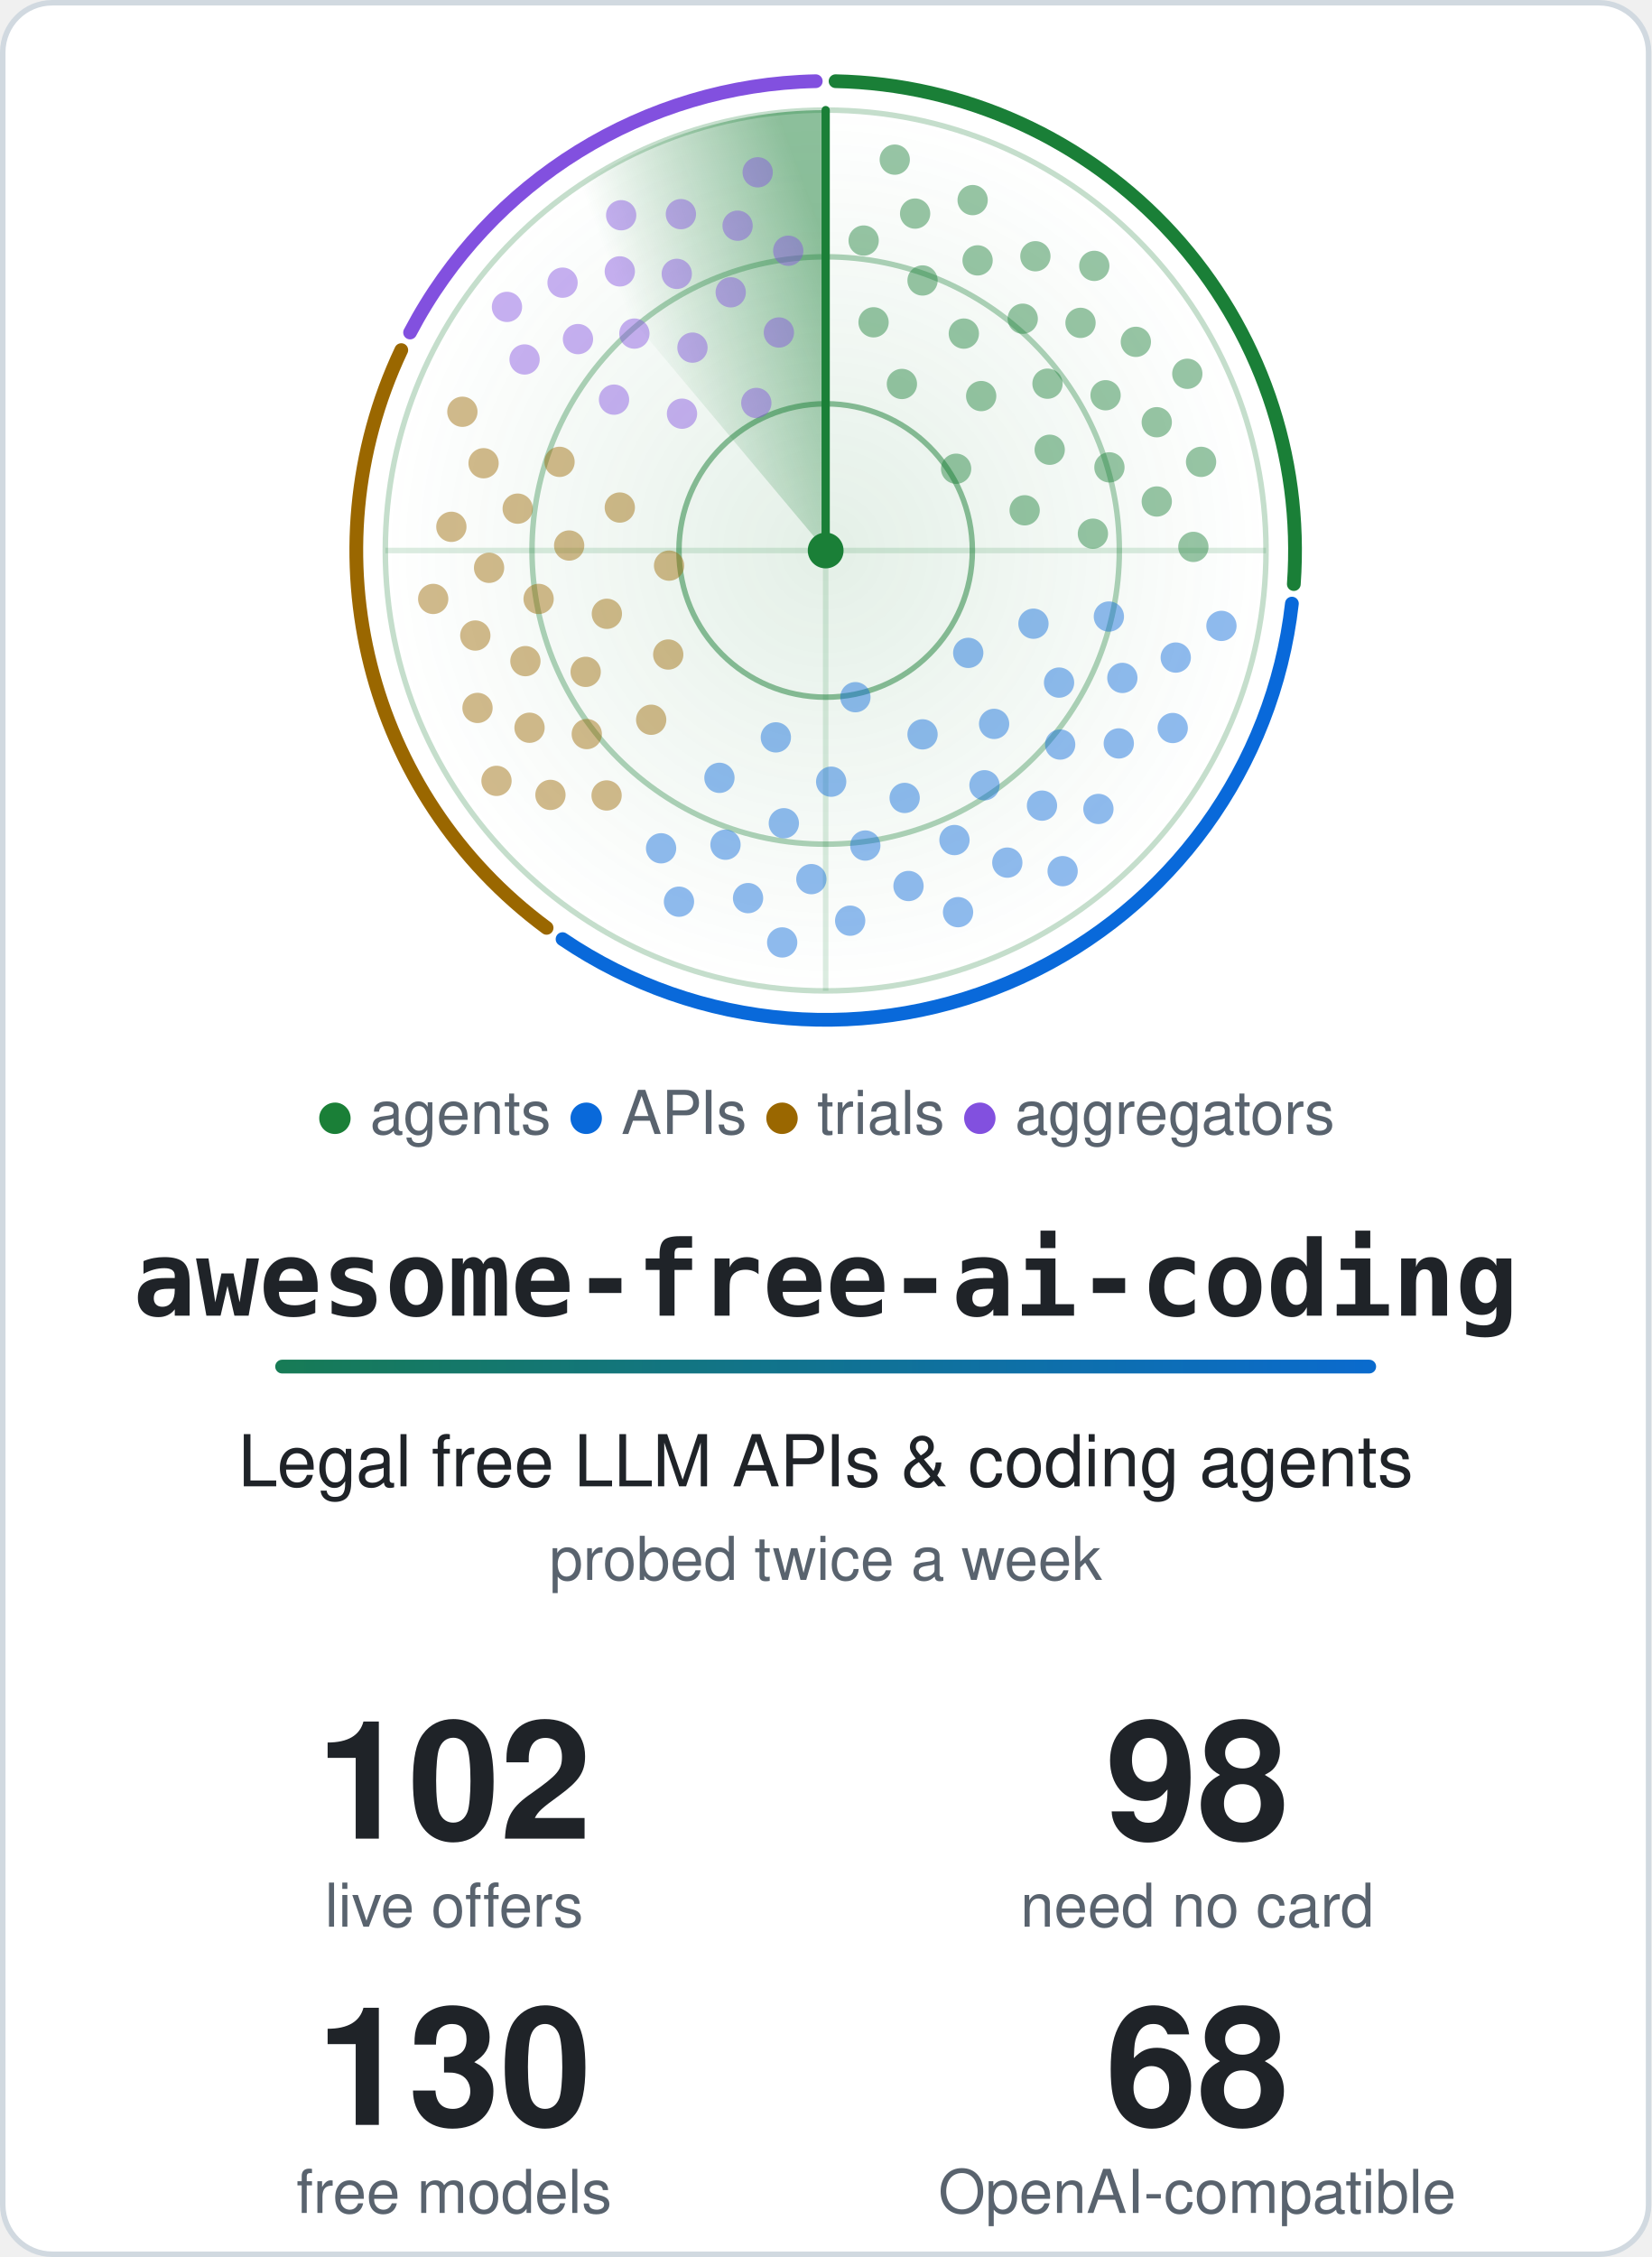
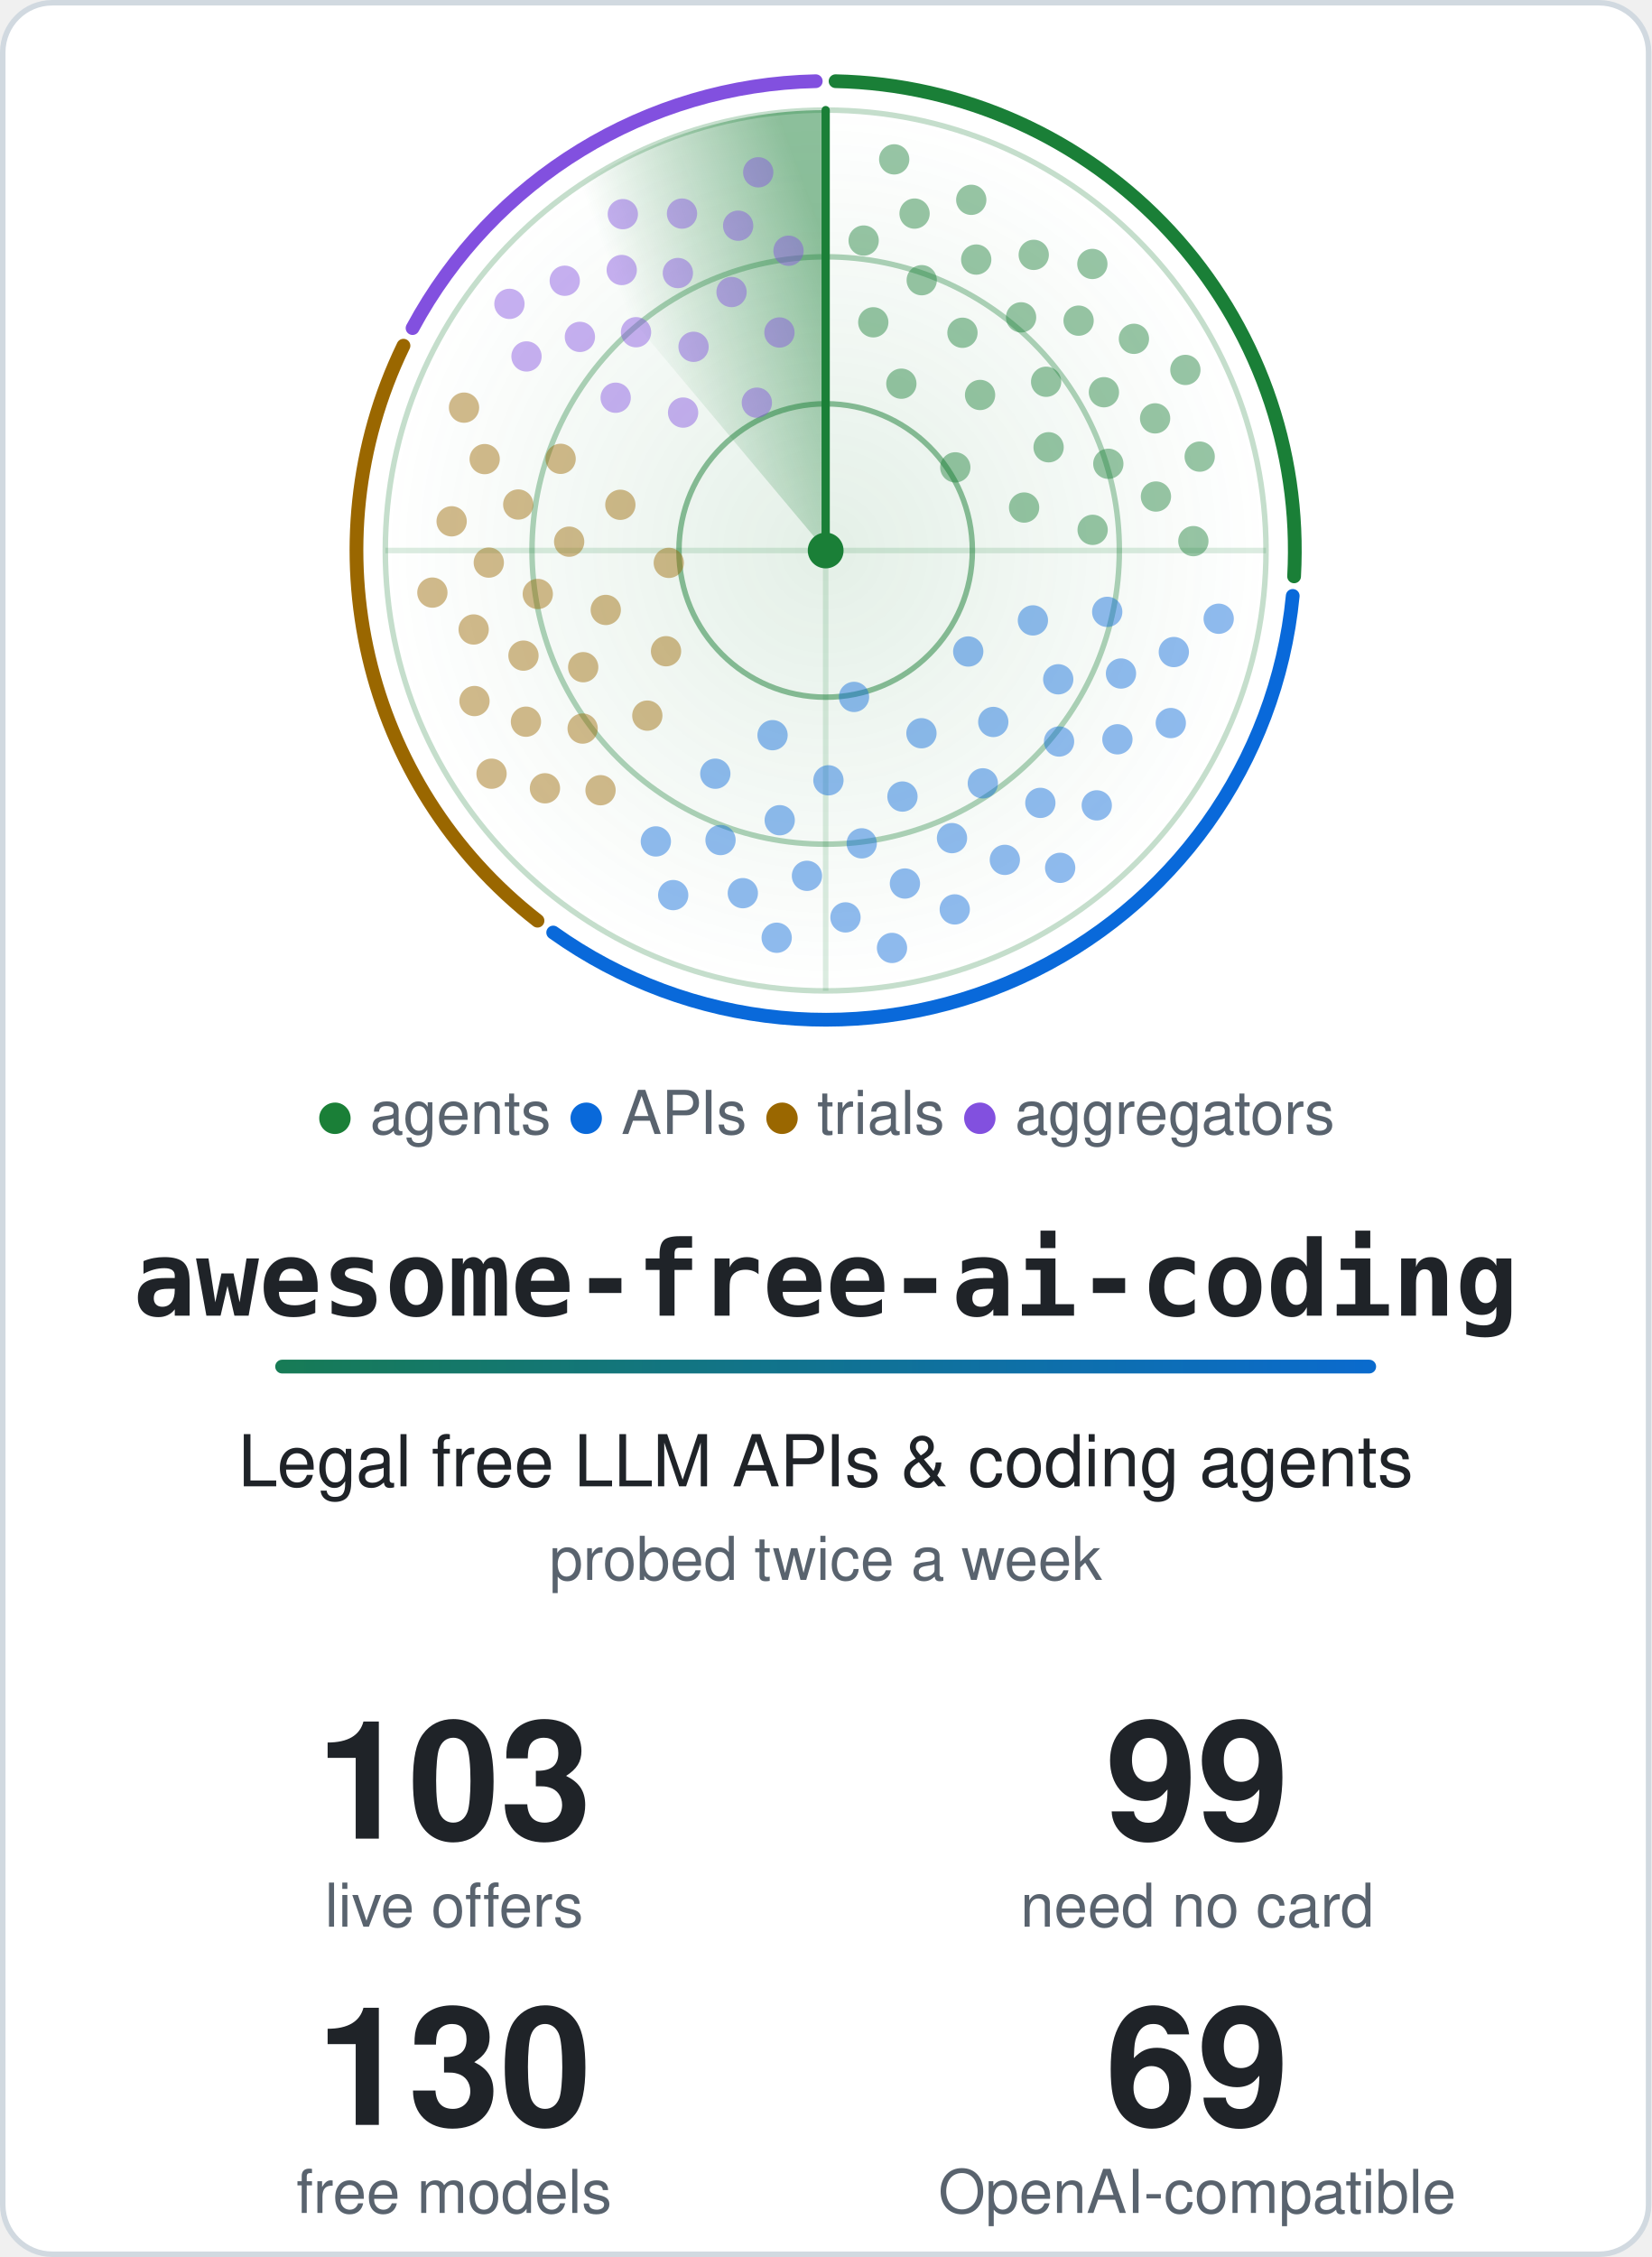
<svg xmlns="http://www.w3.org/2000/svg" width="600" height="820" viewBox="0 0 600 820" role="img" aria-labelledby="title">
  <style>.card{fill:#ffffff;stroke:#d1d9e0}.t{fill:#1f2328}.m{fill:#59636e}.ring{stroke:#1a7f37}.hub{fill:#1a7f37}.beam{stroke:#1a7f37}.s0,.s1,.g0,.g1{stop-color:#1a7f37}.a0{stop-color:#1a7f37}.a1{stop-color:#0969da}.dot.agents,.key.agents{fill:#1a7f37}.rim.agents{stroke:#1a7f37}.dot.apis,.key.apis{fill:#0969da}.rim.apis{stroke:#0969da}.dot.trials,.key.trials{fill:#9a6700}.rim.trials{stroke:#9a6700}.dot.aggregators,.key.aggregators{fill:#8250df}.rim.aggregators{stroke:#8250df}@media (prefers-color-scheme: dark) {.card{fill:#0d1117;stroke:#3d444d}.t{fill:#f0f6fc}.m{fill:#9198a1}.ring{stroke:#3fb950}.hub{fill:#3fb950}.beam{stroke:#3fb950}.s0,.s1,.g0,.g1{stop-color:#3fb950}.a0{stop-color:#3fb950}.a1{stop-color:#4493f8}.dot.agents,.key.agents{fill:#3fb950}.rim.agents{stroke:#3fb950}.dot.apis,.key.apis{fill:#4493f8}.rim.apis{stroke:#4493f8}.dot.trials,.key.trials{fill:#d29922}.rim.trials{stroke:#d29922}.dot.aggregators,.key.aggregators{fill:#ab7df8}.rim.aggregators{stroke:#ab7df8}}.rim{fill:none}.s0{stop-opacity:.5}.s1,.g1{stop-opacity:0}.g0{stop-opacity:.12}.dot{opacity:.45;animation:ping 6s linear infinite}@keyframes ping{0%,4%{opacity:1}55%,100%{opacity:.45}}.turning{animation:turn 6s linear infinite}@keyframes turn{to{transform:rotate(360deg)}}@media (prefers-reduced-motion: reduce) {.dot { animation: none; opacity: 1 } .turning { animation: none }}</style>
  <defs>
    <linearGradient id="accent" gradientUnits="userSpaceOnUse" x1="0" y1="0" x2="540" y2="0">
      <stop class="a0" offset="0" />
      <stop class="a1" offset="1" />
    </linearGradient>
  </defs>
  <rect class="card" x="1" y="1" width="598" height="818" rx="18" stroke-width="2" />
  <defs>
    <radialGradient id="glow">
      <stop class="g0" offset="0" />
      <stop class="g1" offset="1" />
    </radialGradient>
  </defs>
  <circle cx="300.0" cy="200.0" r="160.0" fill="url(#glow)" />
  <circle class="ring" cx="300.0" cy="200.0" r="53.3" fill="none" stroke-width="2" stroke-opacity=".5" />
  <circle class="ring" cx="300.0" cy="200.0" r="106.7" fill="none" stroke-width="2" stroke-opacity=".35" />
  <circle class="ring" cx="300.0" cy="200.0" r="160.0" fill="none" stroke-width="2" stroke-opacity=".25" />
  <path class="ring" d="M140.0 200.0H460.0M300.0 40.0V360.0" stroke-width="2" stroke-opacity=".15" />
-   <path class="rim agents" d="M303.6 29.5A170.5 170.5 0 0 1 470.1 212.2" stroke-width="5" stroke-linecap="round" />
-   <path class="rim apis" d="M469.4 219.3A170.5 170.5 0 0 1 204.4 341.2" stroke-width="5" stroke-linecap="round" />
-   <path class="rim trials" d="M198.6 337.1A170.5 170.5 0 0 1 145.8 127.2" stroke-width="5" stroke-linecap="round" />
-   <path class="rim aggregators" d="M149.0 120.8A170.5 170.5 0 0 1 296.4 29.5" stroke-width="5" stroke-linecap="round" />
+   <path class="rim agents" d="M303.6 29.5A170.5 170.5 0 0 1 470.2 209.4" stroke-width="5" stroke-linecap="round" />
+   <path class="rim apis" d="M469.7 216.5A170.5 170.5 0 0 1 201.0 338.8" stroke-width="5" stroke-linecap="round" />
+   <path class="rim trials" d="M195.3 334.5A170.5 170.5 0 0 1 146.6 125.6" stroke-width="5" stroke-linecap="round" />
+   <path class="rim aggregators" d="M149.9 119.2A170.5 170.5 0 0 1 296.4 29.5" stroke-width="5" stroke-linecap="round" />
  <defs>
    <linearGradient id="sweep" gradientUnits="userSpaceOnUse" x1="300.0" y1="88.0" x2="228.0" y2="114.2">
      <stop class="s0" offset="0" />
      <stop class="s1" offset="1" />
    </linearGradient>
  </defs>
  <g class="turning" style="transform-origin:300.0px 200.0px">
    <path fill="url(#sweep)" d="M300.0 200.0L197.2 77.4A160.0 160.0 0 0 1 300.0 40.0Z" />
    <line class="beam" x1="300.0" y1="200.0" x2="300.0" y2="40.0" stroke-width="3" stroke-linecap="round" />
  </g>
-   <circle class="dot agents" cx="347.4" cy="170.3" r="5.5" style="animation-delay:0.97s" />
-   <circle class="dot agents" cx="327.7" cy="139.5" r="5.5" style="animation-delay:0.41s" />
-   <circle class="dot agents" cx="372.3" cy="185.4" r="5.5" style="animation-delay:1.31s" />
-   <circle class="dot agents" cx="356.5" cy="143.9" r="5.5" style="animation-delay:0.75s" />
-   <circle class="dot agents" cx="317.4" cy="117.1" r="5.5" style="animation-delay:0.20s" />
-   <circle class="dot agents" cx="381.4" cy="163.4" r="5.5" style="animation-delay:1.10s" />
-   <circle class="dot agents" cx="350.2" cy="121.2" r="5.5" style="animation-delay:0.54s" />
-   <circle class="dot agents" cx="397.1" cy="193.9" r="5.5" style="animation-delay:1.44s" />
-   <circle class="dot agents" cx="380.6" cy="139.4" r="5.5" style="animation-delay:0.88s" />
-   <circle class="dot agents" cx="335.2" cy="101.9" r="5.5" style="animation-delay:0.33s" />
-   <circle class="dot agents" cx="403.1" cy="169.8" r="5.5" style="animation-delay:1.23s" />
-   <circle class="dot agents" cx="371.6" cy="115.8" r="5.5" style="animation-delay:0.67s" />
+   <circle class="dot agents" cx="347.1" cy="169.8" r="5.5" style="animation-delay:0.96s" />
+   <circle class="dot agents" cx="327.5" cy="139.4" r="5.5" style="animation-delay:0.41s" />
+   <circle class="dot agents" cx="372.1" cy="184.4" r="5.5" style="animation-delay:1.30s" />
+   <circle class="dot agents" cx="356.1" cy="143.5" r="5.5" style="animation-delay:0.75s" />
+   <circle class="dot agents" cx="317.3" cy="117.1" r="5.5" style="animation-delay:0.20s" />
+   <circle class="dot agents" cx="381.0" cy="162.5" r="5.5" style="animation-delay:1.09s" />
+   <circle class="dot agents" cx="349.7" cy="120.9" r="5.5" style="animation-delay:0.54s" />
+   <circle class="dot agents" cx="397.0" cy="192.5" r="5.5" style="animation-delay:1.43s" />
+   <circle class="dot agents" cx="380.1" cy="138.7" r="5.5" style="animation-delay:0.88s" />
+   <circle class="dot agents" cx="334.9" cy="101.8" r="5.5" style="animation-delay:0.33s" />
+   <circle class="dot agents" cx="402.7" cy="168.5" r="5.5" style="animation-delay:1.22s" />
+   <circle class="dot agents" cx="371.0" cy="115.3" r="5.5" style="animation-delay:0.67s" />
  <circle class="dot agents" cx="313.8" cy="87.4" r="5.5" style="animation-delay:0.12s" />
-   <circle class="dot agents" cx="401.7" cy="143.6" r="5.5" style="animation-delay:1.02s" />
-   <circle class="dot agents" cx="355.2" cy="94.6" r="5.5" style="animation-delay:0.46s" />
-   <circle class="dot agents" cx="420.3" cy="182.2" r="5.5" style="animation-delay:1.36s" />
-   <circle class="dot agents" cx="392.6" cy="117.3" r="5.5" style="animation-delay:0.80s" />
-   <circle class="dot agents" cx="332.5" cy="77.6" r="5.5" style="animation-delay:0.25s" />
-   <circle class="dot agents" cx="420.3" cy="153.4" r="5.5" style="animation-delay:1.15s" />
-   <circle class="dot agents" cx="376.2" cy="93.1" r="5.5" style="animation-delay:0.59s" />
-   <circle class="dot agents" cx="433.6" cy="198.7" r="5.5" style="animation-delay:1.49s" />
-   <circle class="dot agents" cx="412.7" cy="124.2" r="5.5" style="animation-delay:0.93s" />
-   <circle class="dot agents" cx="353.4" cy="72.7" r="5.5" style="animation-delay:0.38s" />
-   <circle class="dot agents" cx="436.4" cy="167.8" r="5.5" style="animation-delay:1.28s" />
-   <circle class="dot agents" cx="397.6" cy="96.6" r="5.5" style="animation-delay:0.72s" />
-   <circle class="dot agents" cx="325.1" cy="58.0" r="5.5" style="animation-delay:0.17s" />
-   <circle class="dot agents" cx="431.4" cy="135.8" r="5.5" style="animation-delay:1.07s" />
-   <circle class="dot apis" cx="310.8" cy="253.3" r="5.5" style="animation-delay:2.81s" />
-   <circle class="dot apis" cx="351.8" cy="237.2" r="5.5" style="animation-delay:2.10s" />
-   <circle class="dot apis" cx="281.9" cy="267.9" r="5.5" style="animation-delay:3.25s" />
-   <circle class="dot apis" cx="335.2" cy="266.8" r="5.5" style="animation-delay:2.54s" />
-   <circle class="dot apis" cx="375.5" cy="226.6" r="5.5" style="animation-delay:1.82s" />
-   <circle class="dot apis" cx="302.0" cy="284.0" r="5.5" style="animation-delay:2.98s" />
-   <circle class="dot apis" cx="361.2" cy="263.0" r="5.5" style="animation-delay:2.26s" />
-   <circle class="dot apis" cx="261.4" cy="282.6" r="5.5" style="animation-delay:3.42s" />
-   <circle class="dot apis" cx="328.7" cy="289.9" r="5.5" style="animation-delay:2.70s" />
-   <circle class="dot apis" cx="384.8" cy="248.0" r="5.5" style="animation-delay:1.99s" />
-   <circle class="dot apis" cx="284.8" cy="299.1" r="5.5" style="animation-delay:3.15s" />
-   <circle class="dot apis" cx="357.7" cy="285.3" r="5.5" style="animation-delay:2.43s" />
-   <circle class="dot apis" cx="402.9" cy="224.0" r="5.5" style="animation-delay:1.72s" />
-   <circle class="dot apis" cx="314.4" cy="307.2" r="5.5" style="animation-delay:2.87s" />
-   <circle class="dot apis" cx="385.2" cy="270.5" r="5.5" style="animation-delay:2.16s" />
-   <circle class="dot apis" cx="263.6" cy="306.9" r="5.5" style="animation-delay:3.31s" />
-   <circle class="dot apis" cx="346.8" cy="305.2" r="5.5" style="animation-delay:2.60s" />
-   <circle class="dot apis" cx="407.8" cy="246.3" r="5.5" style="animation-delay:1.89s" />
-   <circle class="dot apis" cx="294.8" cy="319.4" r="5.5" style="animation-delay:3.04s" />
-   <circle class="dot apis" cx="378.6" cy="292.7" r="5.5" style="animation-delay:2.33s" />
-   <circle class="dot apis" cx="240.2" cy="308.2" r="5.5" style="animation-delay:3.48s" />
-   <circle class="dot apis" cx="330.1" cy="321.9" r="5.5" style="animation-delay:2.77s" />
-   <circle class="dot apis" cx="406.5" cy="270.1" r="5.5" style="animation-delay:2.06s" />
-   <circle class="dot apis" cx="271.8" cy="326.3" r="5.5" style="animation-delay:3.21s" />
-   <circle class="dot apis" cx="366.0" cy="313.4" r="5.5" style="animation-delay:2.50s" />
-   <circle class="dot apis" cx="427.2" cy="238.9" r="5.5" style="animation-delay:1.78s" />
-   <circle class="dot apis" cx="308.9" cy="334.5" r="5.5" style="animation-delay:2.94s" />
-   <circle class="dot apis" cx="399.1" cy="293.9" r="5.5" style="animation-delay:2.22s" />
-   <circle class="dot apis" cx="246.7" cy="327.6" r="5.5" style="animation-delay:3.38s" />
-   <circle class="dot apis" cx="348.1" cy="331.4" r="5.5" style="animation-delay:2.66s" />
-   <circle class="dot apis" cx="426.1" cy="264.5" r="5.5" style="animation-delay:1.95s" />
-   <circle class="dot apis" cx="284.2" cy="342.4" r="5.5" style="animation-delay:3.11s" />
-   <circle class="dot apis" cx="386.1" cy="316.5" r="5.5" style="animation-delay:2.39s" />
-   <circle class="dot apis" cx="443.8" cy="227.4" r="5.5" style="animation-delay:1.68s" />
-   <circle class="dot trials" cx="243.1" cy="205.5" r="5.5" style="animation-delay:4.41s" />
-   <circle class="dot trials" cx="242.8" cy="237.8" r="5.5" style="animation-delay:3.94s" />
-   <circle class="dot trials" cx="225.2" cy="184.4" r="5.5" style="animation-delay:4.70s" />
-   <circle class="dot trials" cx="220.5" cy="223.0" r="5.5" style="animation-delay:4.23s" />
-   <circle class="dot trials" cx="236.6" cy="261.5" r="5.5" style="animation-delay:3.76s" />
-   <circle class="dot trials" cx="206.8" cy="198.2" r="5.5" style="animation-delay:4.52s" />
-   <circle class="dot trials" cx="212.8" cy="244.1" r="5.5" style="animation-delay:4.05s" />
-   <circle class="dot trials" cx="203.3" cy="167.8" r="5.5" style="animation-delay:4.81s" />
-   <circle class="dot trials" cx="195.7" cy="217.6" r="5.5" style="animation-delay:4.34s" />
-   <circle class="dot trials" cx="213.2" cy="266.7" r="5.5" style="animation-delay:3.87s" />
-   <circle class="dot trials" cx="188.1" cy="184.8" r="5.5" style="animation-delay:4.63s" />
-   <circle class="dot trials" cx="190.9" cy="240.2" r="5.5" style="animation-delay:4.16s" />
-   <circle class="dot trials" cx="220.4" cy="289.0" r="5.5" style="animation-delay:3.70s" />
-   <circle class="dot trials" cx="177.7" cy="206.3" r="5.5" style="animation-delay:4.45s" />
-   <circle class="dot trials" cx="192.4" cy="264.4" r="5.5" style="animation-delay:3.98s" />
-   <circle class="dot trials" cx="175.7" cy="168.3" r="5.5" style="animation-delay:4.74s" />
-   <circle class="dot trials" cx="172.7" cy="230.9" r="5.5" style="animation-delay:4.27s" />
-   <circle class="dot trials" cx="200.0" cy="288.8" r="5.5" style="animation-delay:3.81s" />
-   <circle class="dot trials" cx="164.0" cy="191.4" r="5.5" style="animation-delay:4.56s" />
-   <circle class="dot trials" cx="173.5" cy="257.2" r="5.5" style="animation-delay:4.09s" />
-   <circle class="dot trials" cx="168.0" cy="149.6" r="5.5" style="animation-delay:4.85s" />
-   <circle class="dot trials" cx="157.4" cy="217.6" r="5.5" style="animation-delay:4.38s" />
-   <circle class="dot trials" cx="180.4" cy="283.7" r="5.5" style="animation-delay:3.92s" />
-   <circle class="dot aggregators" cx="274.8" cy="146.4" r="5.5" style="animation-delay:5.58s" />
-   <circle class="dot aggregators" cx="247.8" cy="150.3" r="5.5" style="animation-delay:5.23s" />
-   <circle class="dot aggregators" cx="283.0" cy="120.8" r="5.5" style="animation-delay:5.80s" />
-   <circle class="dot aggregators" cx="251.6" cy="126.3" r="5.5" style="animation-delay:5.44s" />
-   <circle class="dot aggregators" cx="223.1" cy="145.2" r="5.5" style="animation-delay:5.09s" />
-   <circle class="dot aggregators" cx="265.5" cy="106.2" r="5.5" style="animation-delay:5.66s" />
-   <circle class="dot aggregators" cx="230.5" cy="121.2" r="5.5" style="animation-delay:5.31s" />
-   <circle class="dot aggregators" cx="286.4" cy="91.1" r="5.5" style="animation-delay:5.88s" />
-   <circle class="dot aggregators" cx="245.9" cy="99.5" r="5.5" style="animation-delay:5.53s" />
-   <circle class="dot aggregators" cx="210.0" cy="123.2" r="5.5" style="animation-delay:5.17s" />
-   <circle class="dot aggregators" cx="268.0" cy="82.0" r="5.5" style="animation-delay:5.75s" />
-   <circle class="dot aggregators" cx="225.2" cy="98.6" r="5.5" style="animation-delay:5.39s" />
-   <circle class="dot aggregators" cx="190.6" cy="130.6" r="5.5" style="animation-delay:5.04s" />
-   <circle class="dot aggregators" cx="247.4" cy="77.8" r="5.5" style="animation-delay:5.61s" />
-   <circle class="dot aggregators" cx="204.4" cy="102.7" r="5.5" style="animation-delay:5.26s" />
-   <circle class="dot aggregators" cx="275.3" cy="62.6" r="5.5" style="animation-delay:5.83s" />
-   <circle class="dot aggregators" cx="225.7" cy="78.2" r="5.5" style="animation-delay:5.48s" />
-   <circle class="dot aggregators" cx="184.2" cy="111.5" r="5.5" style="animation-delay:5.12s" />
+   <circle class="dot agents" cx="401.1" cy="142.5" r="5.5" style="animation-delay:1.01s" />
+   <circle class="dot agents" cx="354.7" cy="94.3" r="5.5" style="animation-delay:0.46s" />
+   <circle class="dot agents" cx="420.0" cy="180.4" r="5.5" style="animation-delay:1.35s" />
+   <circle class="dot agents" cx="391.9" cy="116.5" r="5.5" style="animation-delay:0.80s" />
+   <circle class="dot agents" cx="332.3" cy="77.6" r="5.5" style="animation-delay:0.25s" />
+   <circle class="dot agents" cx="419.7" cy="152.0" r="5.5" style="animation-delay:1.14s" />
+   <circle class="dot agents" cx="375.6" cy="92.6" r="5.5" style="animation-delay:0.59s" />
+   <circle class="dot agents" cx="433.6" cy="196.6" r="5.5" style="animation-delay:1.48s" />
+   <circle class="dot agents" cx="412.0" cy="123.1" r="5.5" style="animation-delay:0.93s" />
+   <circle class="dot agents" cx="352.9" cy="72.6" r="5.5" style="animation-delay:0.38s" />
+   <circle class="dot agents" cx="435.9" cy="165.9" r="5.5" style="animation-delay:1.27s" />
+   <circle class="dot agents" cx="396.9" cy="95.9" r="5.5" style="animation-delay:0.72s" />
+   <circle class="dot agents" cx="324.9" cy="57.9" r="5.5" style="animation-delay:0.17s" />
+   <circle class="dot agents" cx="430.7" cy="134.4" r="5.5" style="animation-delay:1.06s" />
+   <circle class="dot apis" cx="310.3" cy="253.2" r="5.5" style="animation-delay:2.82s" />
+   <circle class="dot apis" cx="351.8" cy="236.7" r="5.5" style="animation-delay:2.09s" />
+   <circle class="dot apis" cx="280.7" cy="267.1" r="5.5" style="animation-delay:3.27s" />
+   <circle class="dot apis" cx="334.8" cy="266.4" r="5.5" style="animation-delay:2.54s" />
+   <circle class="dot apis" cx="375.3" cy="225.4" r="5.5" style="animation-delay:1.81s" />
+   <circle class="dot apis" cx="301.0" cy="283.5" r="5.5" style="animation-delay:2.99s" />
+   <circle class="dot apis" cx="360.9" cy="262.3" r="5.5" style="animation-delay:2.26s" />
+   <circle class="dot apis" cx="259.9" cy="281.1" r="5.5" style="animation-delay:3.44s" />
+   <circle class="dot apis" cx="327.9" cy="289.4" r="5.5" style="animation-delay:2.71s" />
+   <circle class="dot apis" cx="384.5" cy="246.8" r="5.5" style="animation-delay:1.98s" />
+   <circle class="dot apis" cx="283.3" cy="298.0" r="5.5" style="animation-delay:3.16s" />
+   <circle class="dot apis" cx="357.1" cy="284.6" r="5.5" style="animation-delay:2.43s" />
+   <circle class="dot apis" cx="402.3" cy="222.3" r="5.5" style="animation-delay:1.71s" />
+   <circle class="dot apis" cx="313.1" cy="306.4" r="5.5" style="animation-delay:2.88s" />
+   <circle class="dot apis" cx="384.8" cy="269.4" r="5.5" style="animation-delay:2.15s" />
+   <circle class="dot apis" cx="261.8" cy="305.2" r="5.5" style="animation-delay:3.33s" />
+   <circle class="dot apis" cx="345.9" cy="304.5" r="5.5" style="animation-delay:2.60s" />
+   <circle class="dot apis" cx="407.3" cy="244.7" r="5.5" style="animation-delay:1.88s" />
+   <circle class="dot apis" cx="293.2" cy="318.2" r="5.5" style="animation-delay:3.05s" />
+   <circle class="dot apis" cx="378.0" cy="291.7" r="5.5" style="animation-delay:2.33s" />
+   <circle class="dot apis" cx="238.3" cy="305.7" r="5.5" style="animation-delay:3.50s" />
+   <circle class="dot apis" cx="328.8" cy="321.0" r="5.5" style="animation-delay:2.78s" />
+   <circle class="dot apis" cx="406.0" cy="268.6" r="5.5" style="animation-delay:2.05s" />
+   <circle class="dot apis" cx="269.9" cy="324.5" r="5.5" style="animation-delay:3.23s" />
+   <circle class="dot apis" cx="365.1" cy="312.4" r="5.5" style="animation-delay:2.50s" />
+   <circle class="dot apis" cx="426.5" cy="236.9" r="5.5" style="animation-delay:1.77s" />
+   <circle class="dot apis" cx="307.2" cy="333.3" r="5.5" style="animation-delay:2.95s" />
+   <circle class="dot apis" cx="398.5" cy="292.6" r="5.5" style="animation-delay:2.22s" />
+   <circle class="dot apis" cx="244.6" cy="325.2" r="5.5" style="animation-delay:3.40s" />
+   <circle class="dot apis" cx="346.9" cy="330.4" r="5.5" style="animation-delay:2.67s" />
+   <circle class="dot apis" cx="425.4" cy="262.7" r="5.5" style="animation-delay:1.94s" />
+   <circle class="dot apis" cx="282.2" cy="340.7" r="5.5" style="animation-delay:3.12s" />
+   <circle class="dot apis" cx="385.2" cy="315.3" r="5.5" style="animation-delay:2.39s" />
+   <circle class="dot apis" cx="442.8" cy="224.8" r="5.5" style="animation-delay:1.66s" />
+   <circle class="dot apis" cx="324.1" cy="344.4" r="5.5" style="animation-delay:2.84s" />
+   <circle class="dot trials" cx="243.0" cy="204.5" r="5.5" style="animation-delay:4.42s" />
+   <circle class="dot trials" cx="242.0" cy="236.6" r="5.5" style="animation-delay:3.96s" />
+   <circle class="dot trials" cx="225.4" cy="183.4" r="5.5" style="animation-delay:4.71s" />
+   <circle class="dot trials" cx="220.1" cy="221.6" r="5.5" style="animation-delay:4.25s" />
+   <circle class="dot trials" cx="235.2" cy="260.0" r="5.5" style="animation-delay:3.79s" />
+   <circle class="dot trials" cx="206.8" cy="196.8" r="5.5" style="animation-delay:4.53s" />
+   <circle class="dot trials" cx="211.9" cy="242.4" r="5.5" style="animation-delay:4.07s" />
+   <circle class="dot trials" cx="203.7" cy="166.7" r="5.5" style="animation-delay:4.82s" />
+   <circle class="dot trials" cx="195.4" cy="215.8" r="5.5" style="animation-delay:4.36s" />
+   <circle class="dot trials" cx="211.7" cy="264.7" r="5.5" style="animation-delay:3.90s" />
+   <circle class="dot trials" cx="188.3" cy="183.3" r="5.5" style="animation-delay:4.64s" />
+   <circle class="dot trials" cx="190.2" cy="238.2" r="5.5" style="animation-delay:4.18s" />
+   <circle class="dot trials" cx="218.2" cy="287.1" r="5.5" style="animation-delay:3.72s" />
+   <circle class="dot trials" cx="177.6" cy="204.4" r="5.5" style="animation-delay:4.47s" />
+   <circle class="dot trials" cx="191.1" cy="262.2" r="5.5" style="animation-delay:4.00s" />
+   <circle class="dot trials" cx="176.1" cy="166.8" r="5.5" style="animation-delay:4.75s" />
+   <circle class="dot trials" cx="172.1" cy="228.7" r="5.5" style="animation-delay:4.29s" />
+   <circle class="dot trials" cx="198.0" cy="286.4" r="5.5" style="animation-delay:3.83s" />
+   <circle class="dot trials" cx="164.1" cy="189.4" r="5.5" style="animation-delay:4.57s" />
+   <circle class="dot trials" cx="172.4" cy="254.7" r="5.5" style="animation-delay:4.11s" />
+   <circle class="dot trials" cx="168.6" cy="148.1" r="5.5" style="animation-delay:4.86s" />
+   <circle class="dot trials" cx="157.1" cy="215.3" r="5.5" style="animation-delay:4.40s" />
+   <circle class="dot trials" cx="178.6" cy="281.1" r="5.5" style="animation-delay:3.94s" />
+   <circle class="dot aggregators" cx="275.0" cy="146.3" r="5.5" style="animation-delay:5.58s" />
+   <circle class="dot aggregators" cx="248.2" cy="149.9" r="5.5" style="animation-delay:5.23s" />
+   <circle class="dot aggregators" cx="283.2" cy="120.8" r="5.5" style="animation-delay:5.80s" />
+   <circle class="dot aggregators" cx="252.0" cy="126.0" r="5.5" style="animation-delay:5.45s" />
+   <circle class="dot aggregators" cx="223.7" cy="144.5" r="5.5" style="animation-delay:5.10s" />
+   <circle class="dot aggregators" cx="265.8" cy="106.1" r="5.5" style="animation-delay:5.67s" />
+   <circle class="dot aggregators" cx="231.1" cy="120.7" r="5.5" style="animation-delay:5.32s" />
+   <circle class="dot aggregators" cx="286.5" cy="91.1" r="5.5" style="animation-delay:5.88s" />
+   <circle class="dot aggregators" cx="246.3" cy="99.2" r="5.5" style="animation-delay:5.53s" />
+   <circle class="dot aggregators" cx="210.7" cy="122.4" r="5.5" style="animation-delay:5.18s" />
+   <circle class="dot aggregators" cx="268.2" cy="82.0" r="5.5" style="animation-delay:5.75s" />
+   <circle class="dot aggregators" cx="225.9" cy="98.1" r="5.5" style="animation-delay:5.40s" />
+   <circle class="dot aggregators" cx="191.3" cy="129.5" r="5.5" style="animation-delay:5.05s" />
+   <circle class="dot aggregators" cx="247.8" cy="77.6" r="5.5" style="animation-delay:5.62s" />
+   <circle class="dot aggregators" cx="205.2" cy="102.0" r="5.5" style="animation-delay:5.27s" />
+   <circle class="dot aggregators" cx="275.5" cy="62.6" r="5.5" style="animation-delay:5.83s" />
+   <circle class="dot aggregators" cx="226.3" cy="77.8" r="5.5" style="animation-delay:5.48s" />
+   <circle class="dot aggregators" cx="185.1" cy="110.4" r="5.5" style="animation-delay:5.13s" />
  <circle class="hub" cx="300.0" cy="200.0" r="6.5" />
  <text class="m" x="300.0" y="412" text-anchor="middle" font-family="-apple-system, BlinkMacSystemFont, 'Segoe UI', Helvetica, Arial, sans-serif" font-size="22">
    <tspan class="key agents">●</tspan> agents <tspan class="key apis">●</tspan> APIs <tspan class="key trials">●</tspan> trials <tspan class="key aggregators">●</tspan> aggregators</text>
  <text class="t" x="300.0" y="478" text-anchor="middle" font-family="ui-monospace, SFMono-Regular, Menlo, Consolas, monospace" font-size="38" font-weight="700">awesome-free-ai-coding</text>
  <rect x="100.0" y="494" width="400" height="5" rx="2.5" fill="url(#accent)" />
  <text class="t" x="300.0" y="540" text-anchor="middle" font-family="-apple-system, BlinkMacSystemFont, 'Segoe UI', Helvetica, Arial, sans-serif" font-size="26">Legal free LLM APIs &amp; coding agents</text>
  <text class="m" x="300.0" y="574" text-anchor="middle" font-family="-apple-system, BlinkMacSystemFont, 'Segoe UI', Helvetica, Arial, sans-serif" font-size="22">probed twice a week</text>
-   <text class="t" x="165.0" y="668" text-anchor="middle" font-family="-apple-system, BlinkMacSystemFont, 'Segoe UI', Helvetica, Arial, sans-serif" font-size="60" font-weight="700">102</text>
+   <text class="t" x="165.0" y="668" text-anchor="middle" font-family="-apple-system, BlinkMacSystemFont, 'Segoe UI', Helvetica, Arial, sans-serif" font-size="60" font-weight="700">103</text>
  <text class="m" x="165.0" y="700" text-anchor="middle" font-family="-apple-system, BlinkMacSystemFont, 'Segoe UI', Helvetica, Arial, sans-serif" font-size="22">live offers</text>
-   <text class="t" x="435.0" y="668" text-anchor="middle" font-family="-apple-system, BlinkMacSystemFont, 'Segoe UI', Helvetica, Arial, sans-serif" font-size="60" font-weight="700">98</text>
+   <text class="t" x="435.0" y="668" text-anchor="middle" font-family="-apple-system, BlinkMacSystemFont, 'Segoe UI', Helvetica, Arial, sans-serif" font-size="60" font-weight="700">99</text>
  <text class="m" x="435.0" y="700" text-anchor="middle" font-family="-apple-system, BlinkMacSystemFont, 'Segoe UI', Helvetica, Arial, sans-serif" font-size="22">need no card</text>
  <text class="t" x="165.0" y="772" text-anchor="middle" font-family="-apple-system, BlinkMacSystemFont, 'Segoe UI', Helvetica, Arial, sans-serif" font-size="60" font-weight="700">130</text>
  <text class="m" x="165.0" y="804" text-anchor="middle" font-family="-apple-system, BlinkMacSystemFont, 'Segoe UI', Helvetica, Arial, sans-serif" font-size="22">free models</text>
-   <text class="t" x="435.0" y="772" text-anchor="middle" font-family="-apple-system, BlinkMacSystemFont, 'Segoe UI', Helvetica, Arial, sans-serif" font-size="60" font-weight="700">68</text>
+   <text class="t" x="435.0" y="772" text-anchor="middle" font-family="-apple-system, BlinkMacSystemFont, 'Segoe UI', Helvetica, Arial, sans-serif" font-size="60" font-weight="700">69</text>
  <text class="m" x="435.0" y="804" text-anchor="middle" font-family="-apple-system, BlinkMacSystemFont, 'Segoe UI', Helvetica, Arial, sans-serif" font-size="22">OpenAI-compatible</text>
</svg>
